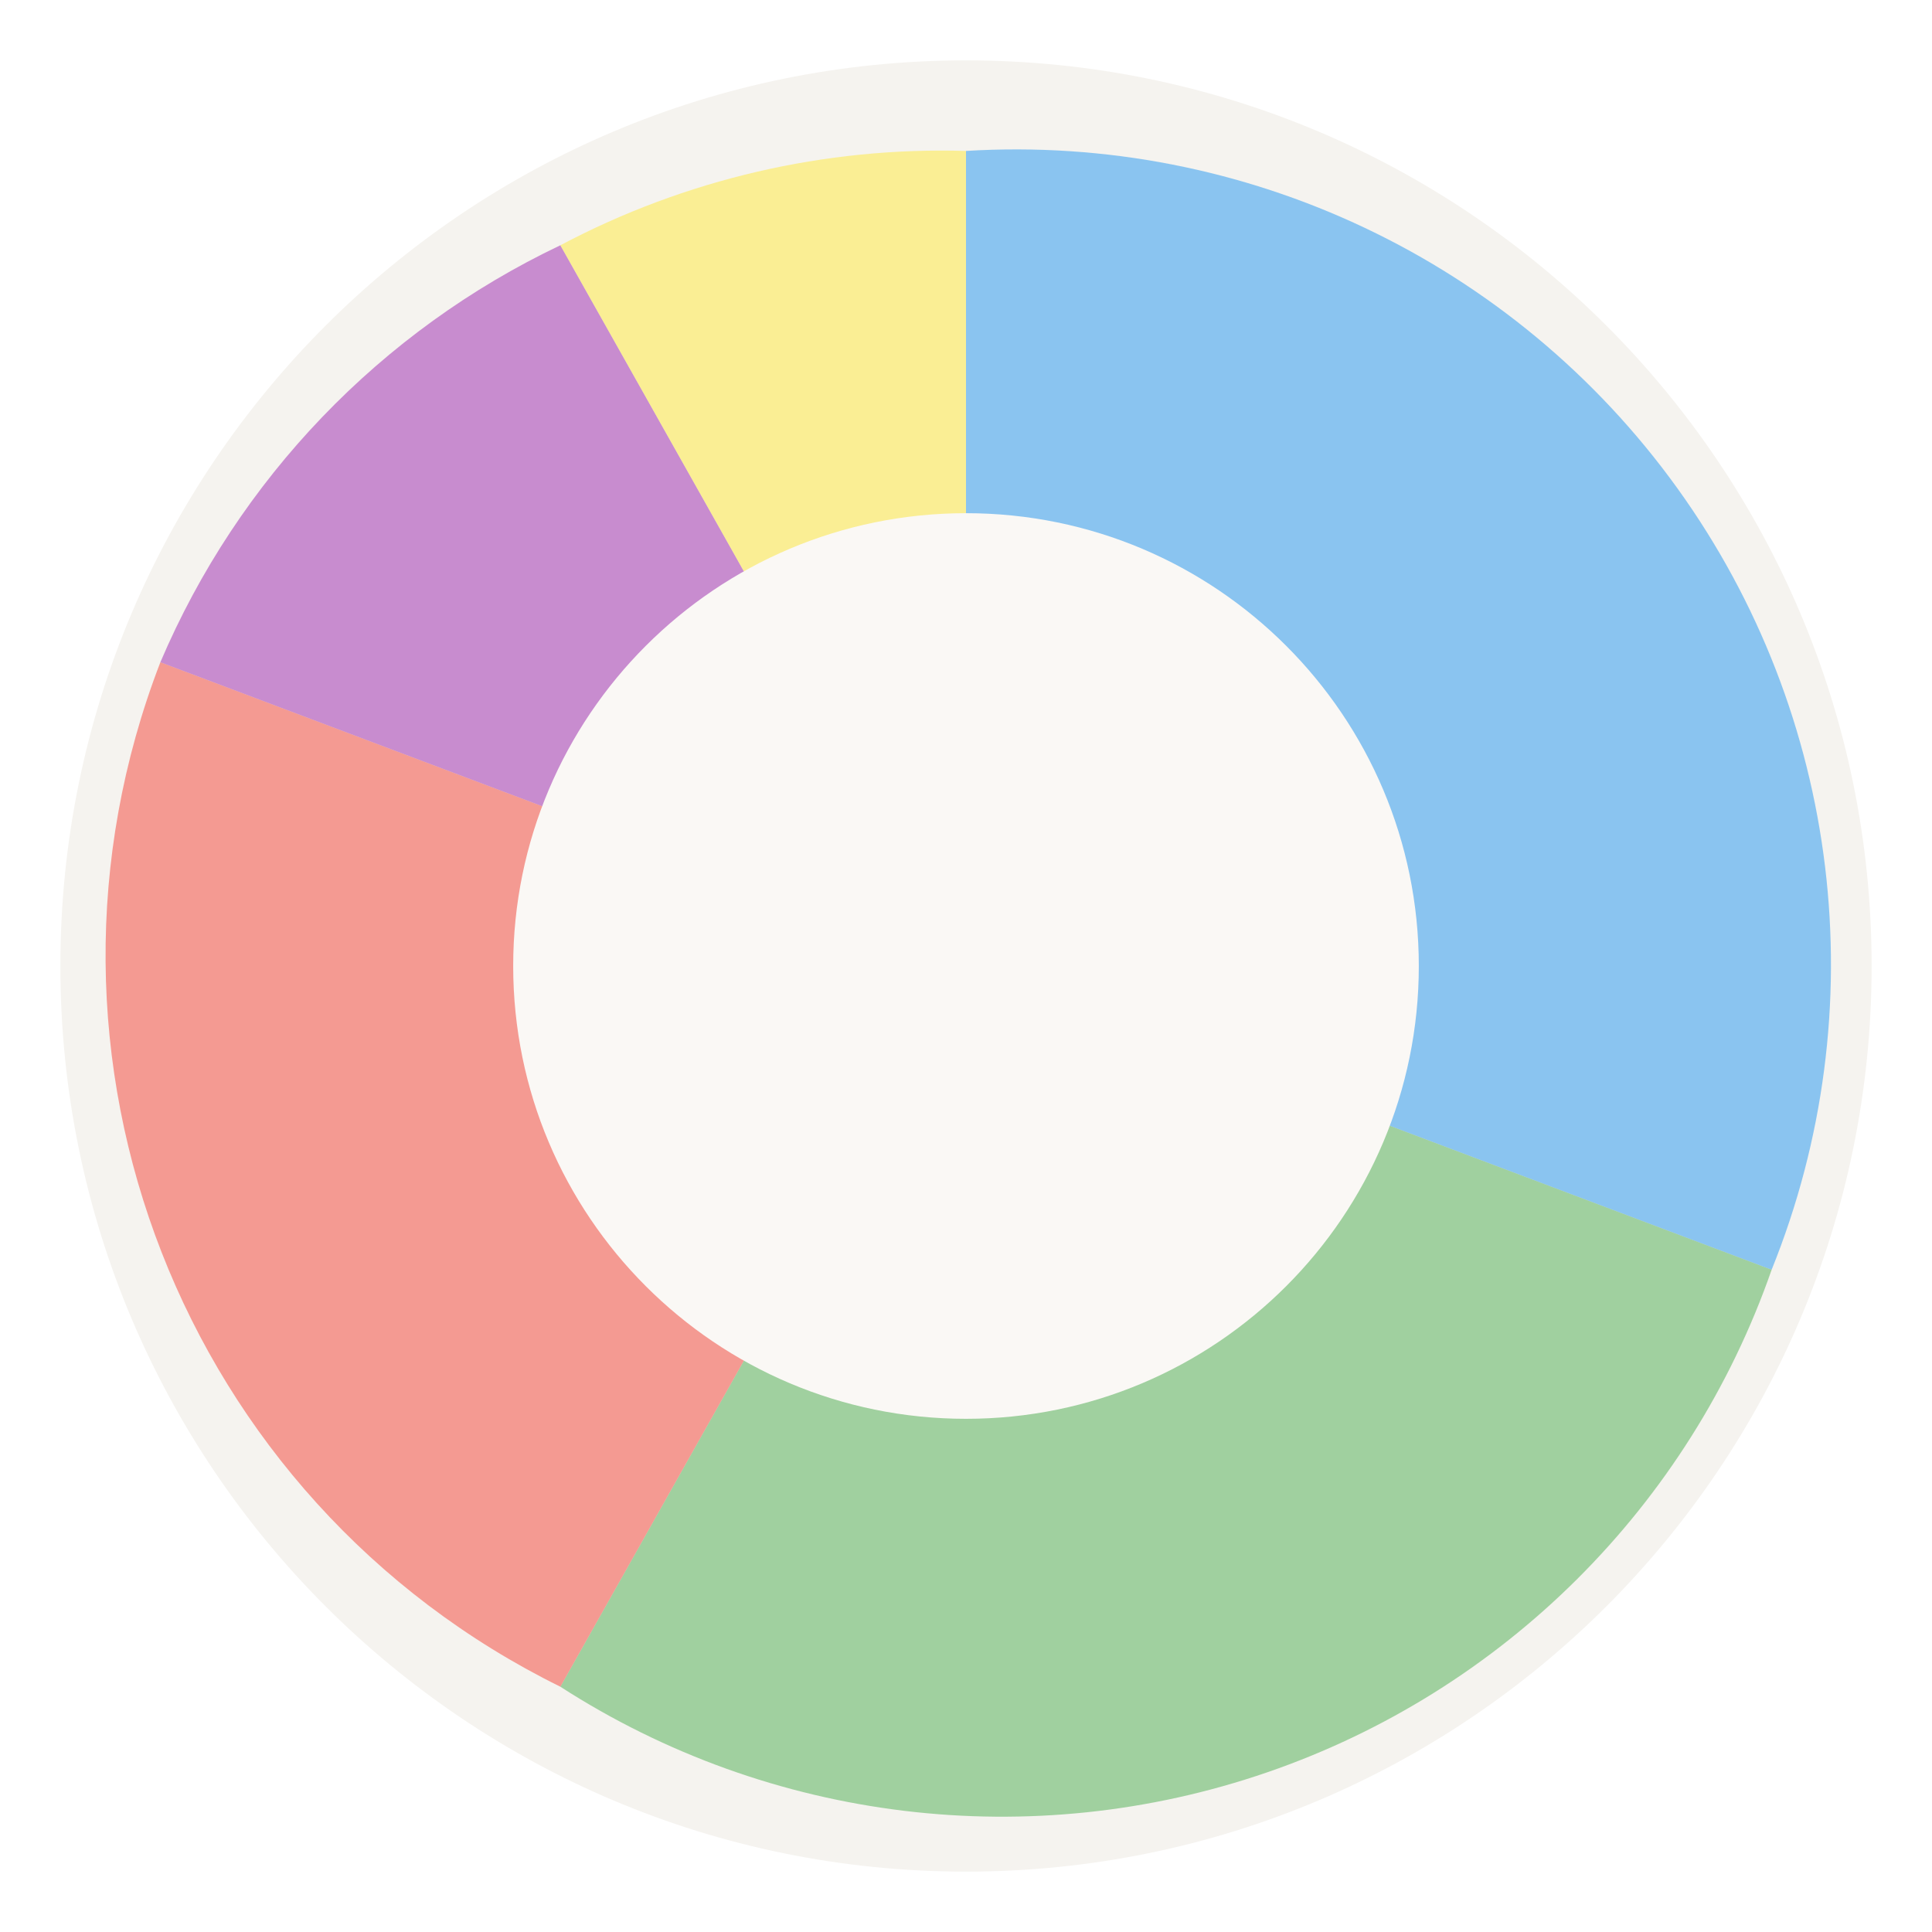
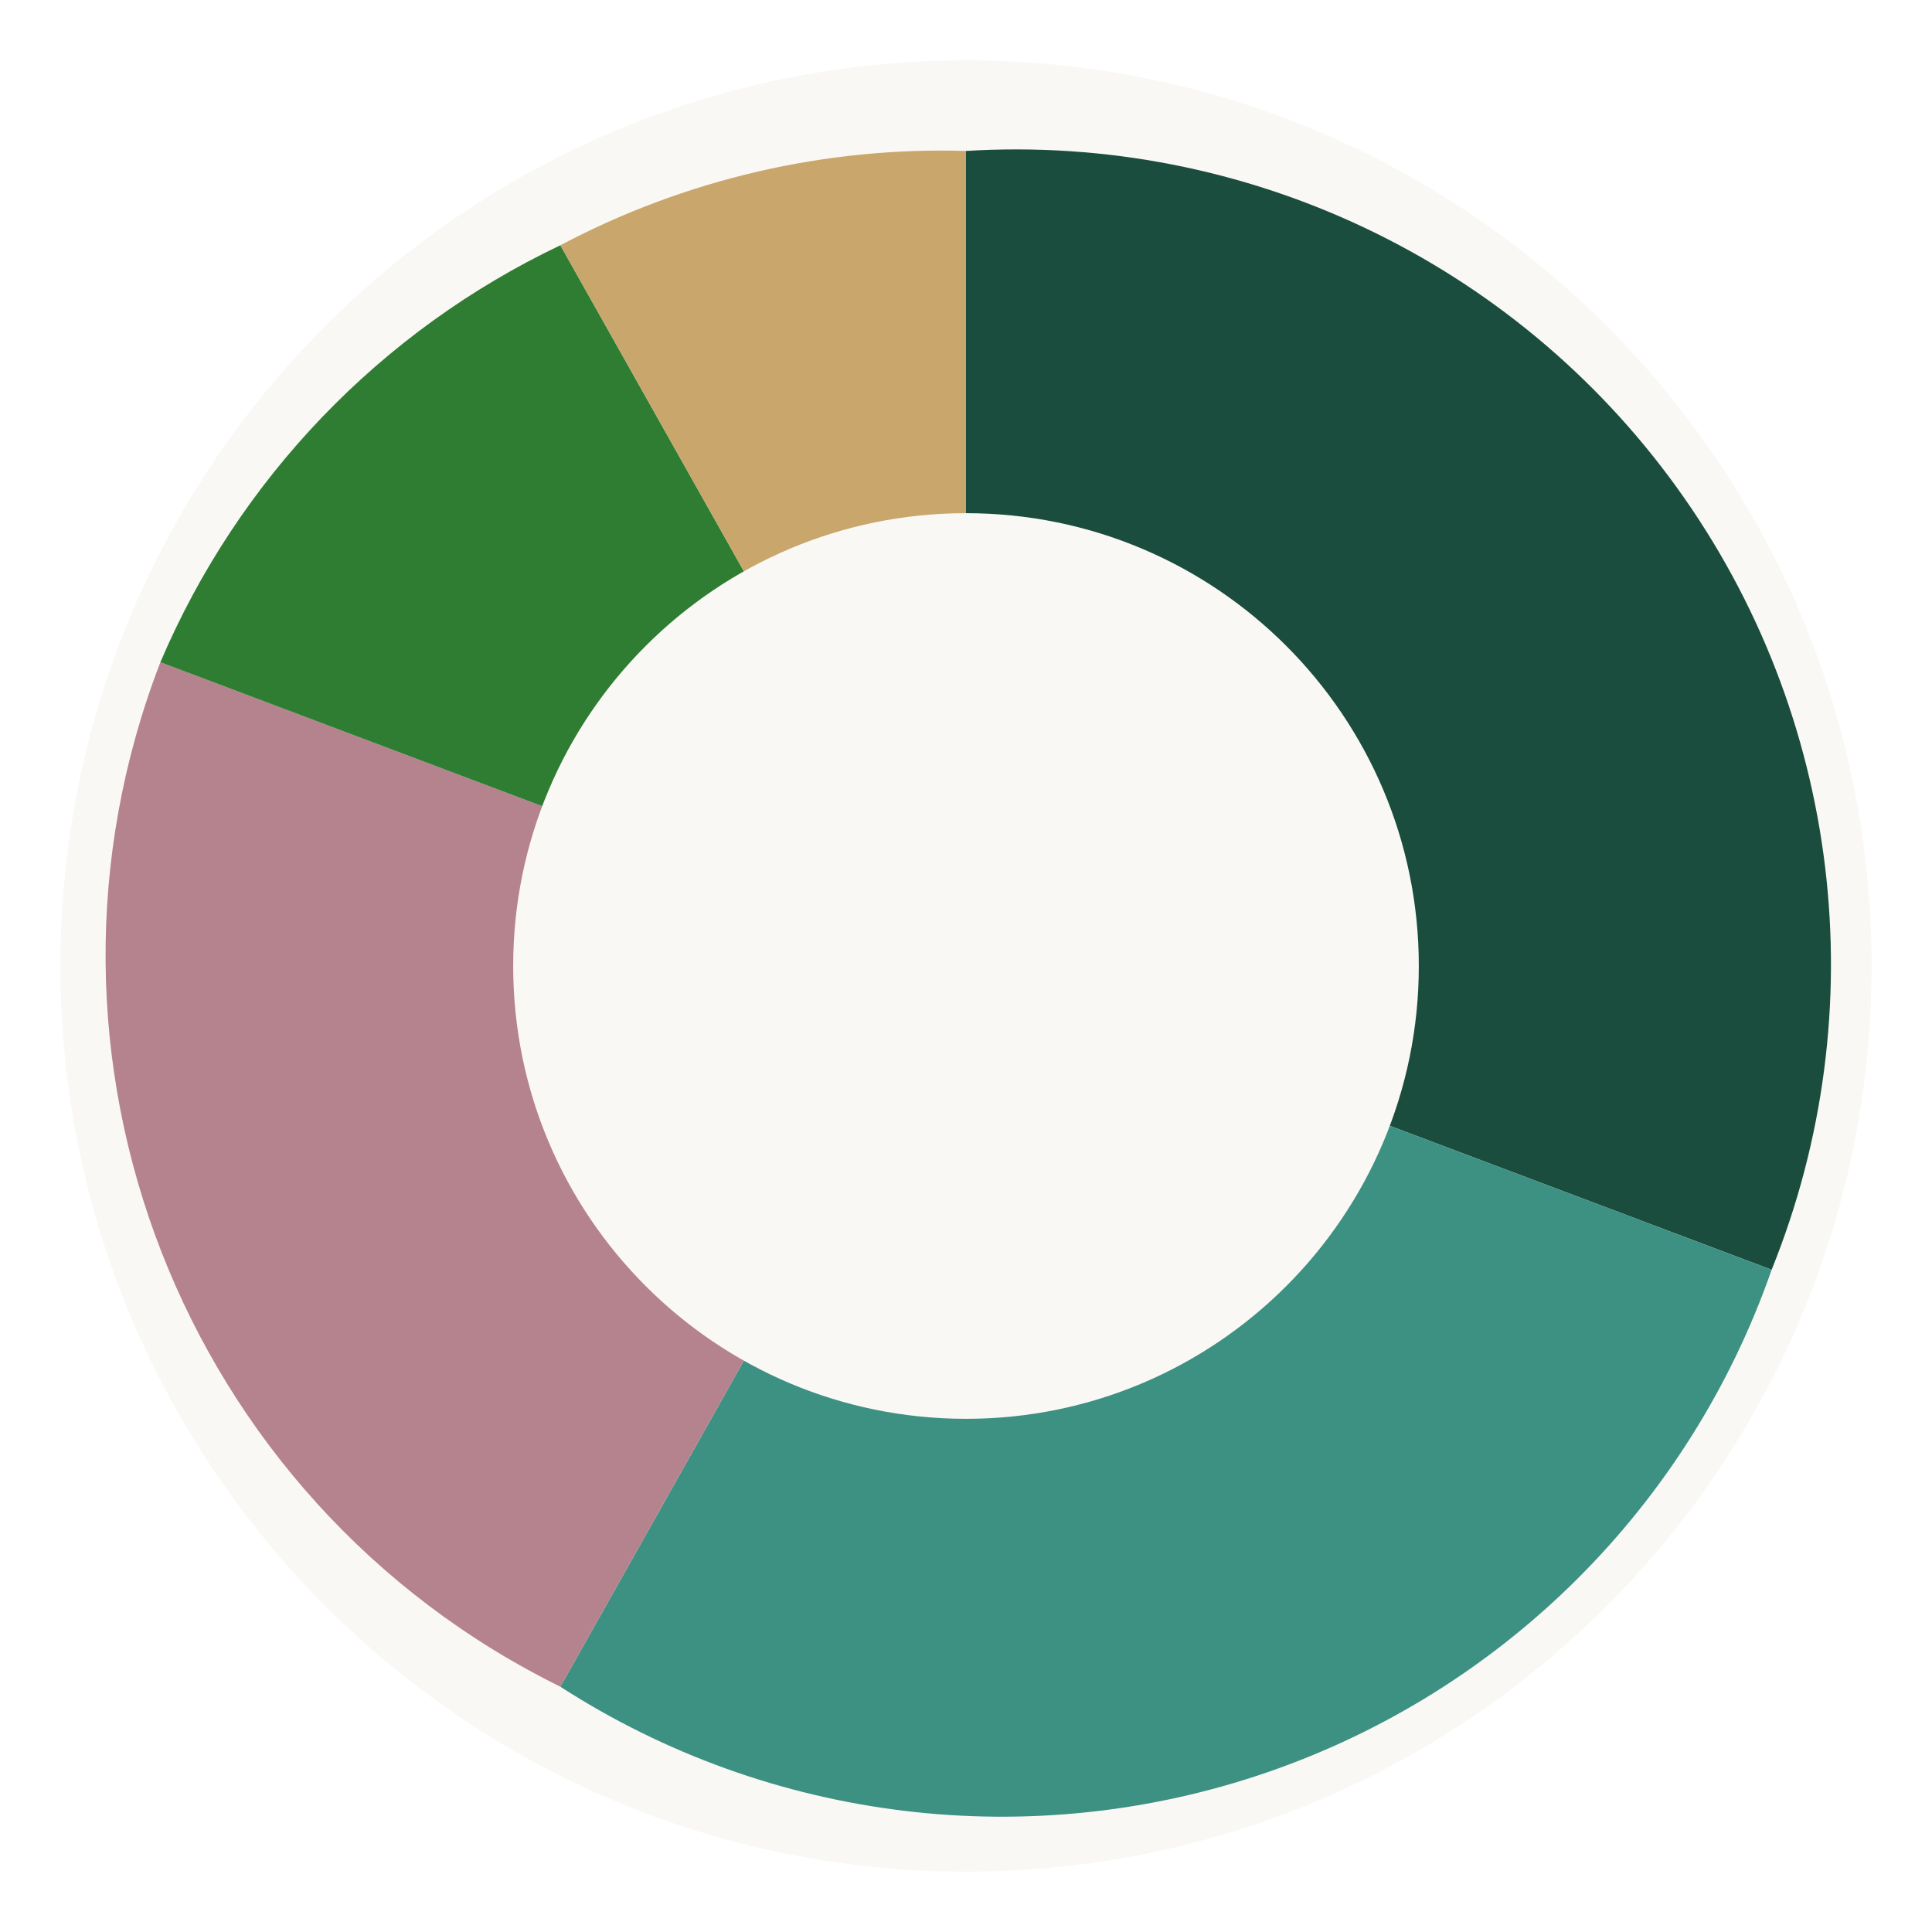
<svg xmlns="http://www.w3.org/2000/svg" width="512" height="512" viewBox="0 0 512 512">
-   <circle cx="256" cy="256" r="240" fill="#f5f3ef" />
-   <path d="M256,256 L256,40 A216,216 0 0,1 469.5,336.5 Z" fill="#2196f3" fill-opacity="0.5" />
-   <path d="M256,256 L469.5,336.5 A216,216 0 0,1 148.5,447 Z" fill="#4caf50" fill-opacity="0.5" />
-   <path d="M256,256 L148.5,447 A216,216 0 0,1 42.5,175.5 Z" fill="#f44336" fill-opacity="0.5" />
-   <path d="M256,256 L42.5,175.5 A216,216 0 0,1 148.5,65 Z" fill="#9c27b0" fill-opacity="0.5" />
-   <path d="M256,256 L148.5,65 A216,216 0 0,1 256,40 Z" fill="#ffeb3b" fill-opacity="0.5" />
+   <circle cx="256" cy="256" r="240" fill="#faf8f5" />
+   <path d="M256,256 L256,40 A216,216 0 0,1 469.5,336.5 Z" fill="#1b4d3e" />
+   <path d="M256,256 L469.5,336.5 A216,216 0 0,1 148.5,447 Z" fill="#3d9182" />
+   <path d="M256,256 L148.5,447 A216,216 0 0,1 42.5,175.5 Z" fill="#b5838d" />
+   <path d="M256,256 L42.5,175.5 A216,216 0 0,1 148.5,65 Z" fill="#2e7d32" />
+   <path d="M256,256 L148.5,65 A216,216 0 0,1 256,40 Z" fill="#c9a66b" />
  <circle cx="256" cy="256" r="120" fill="#faf8f5" />
</svg>
